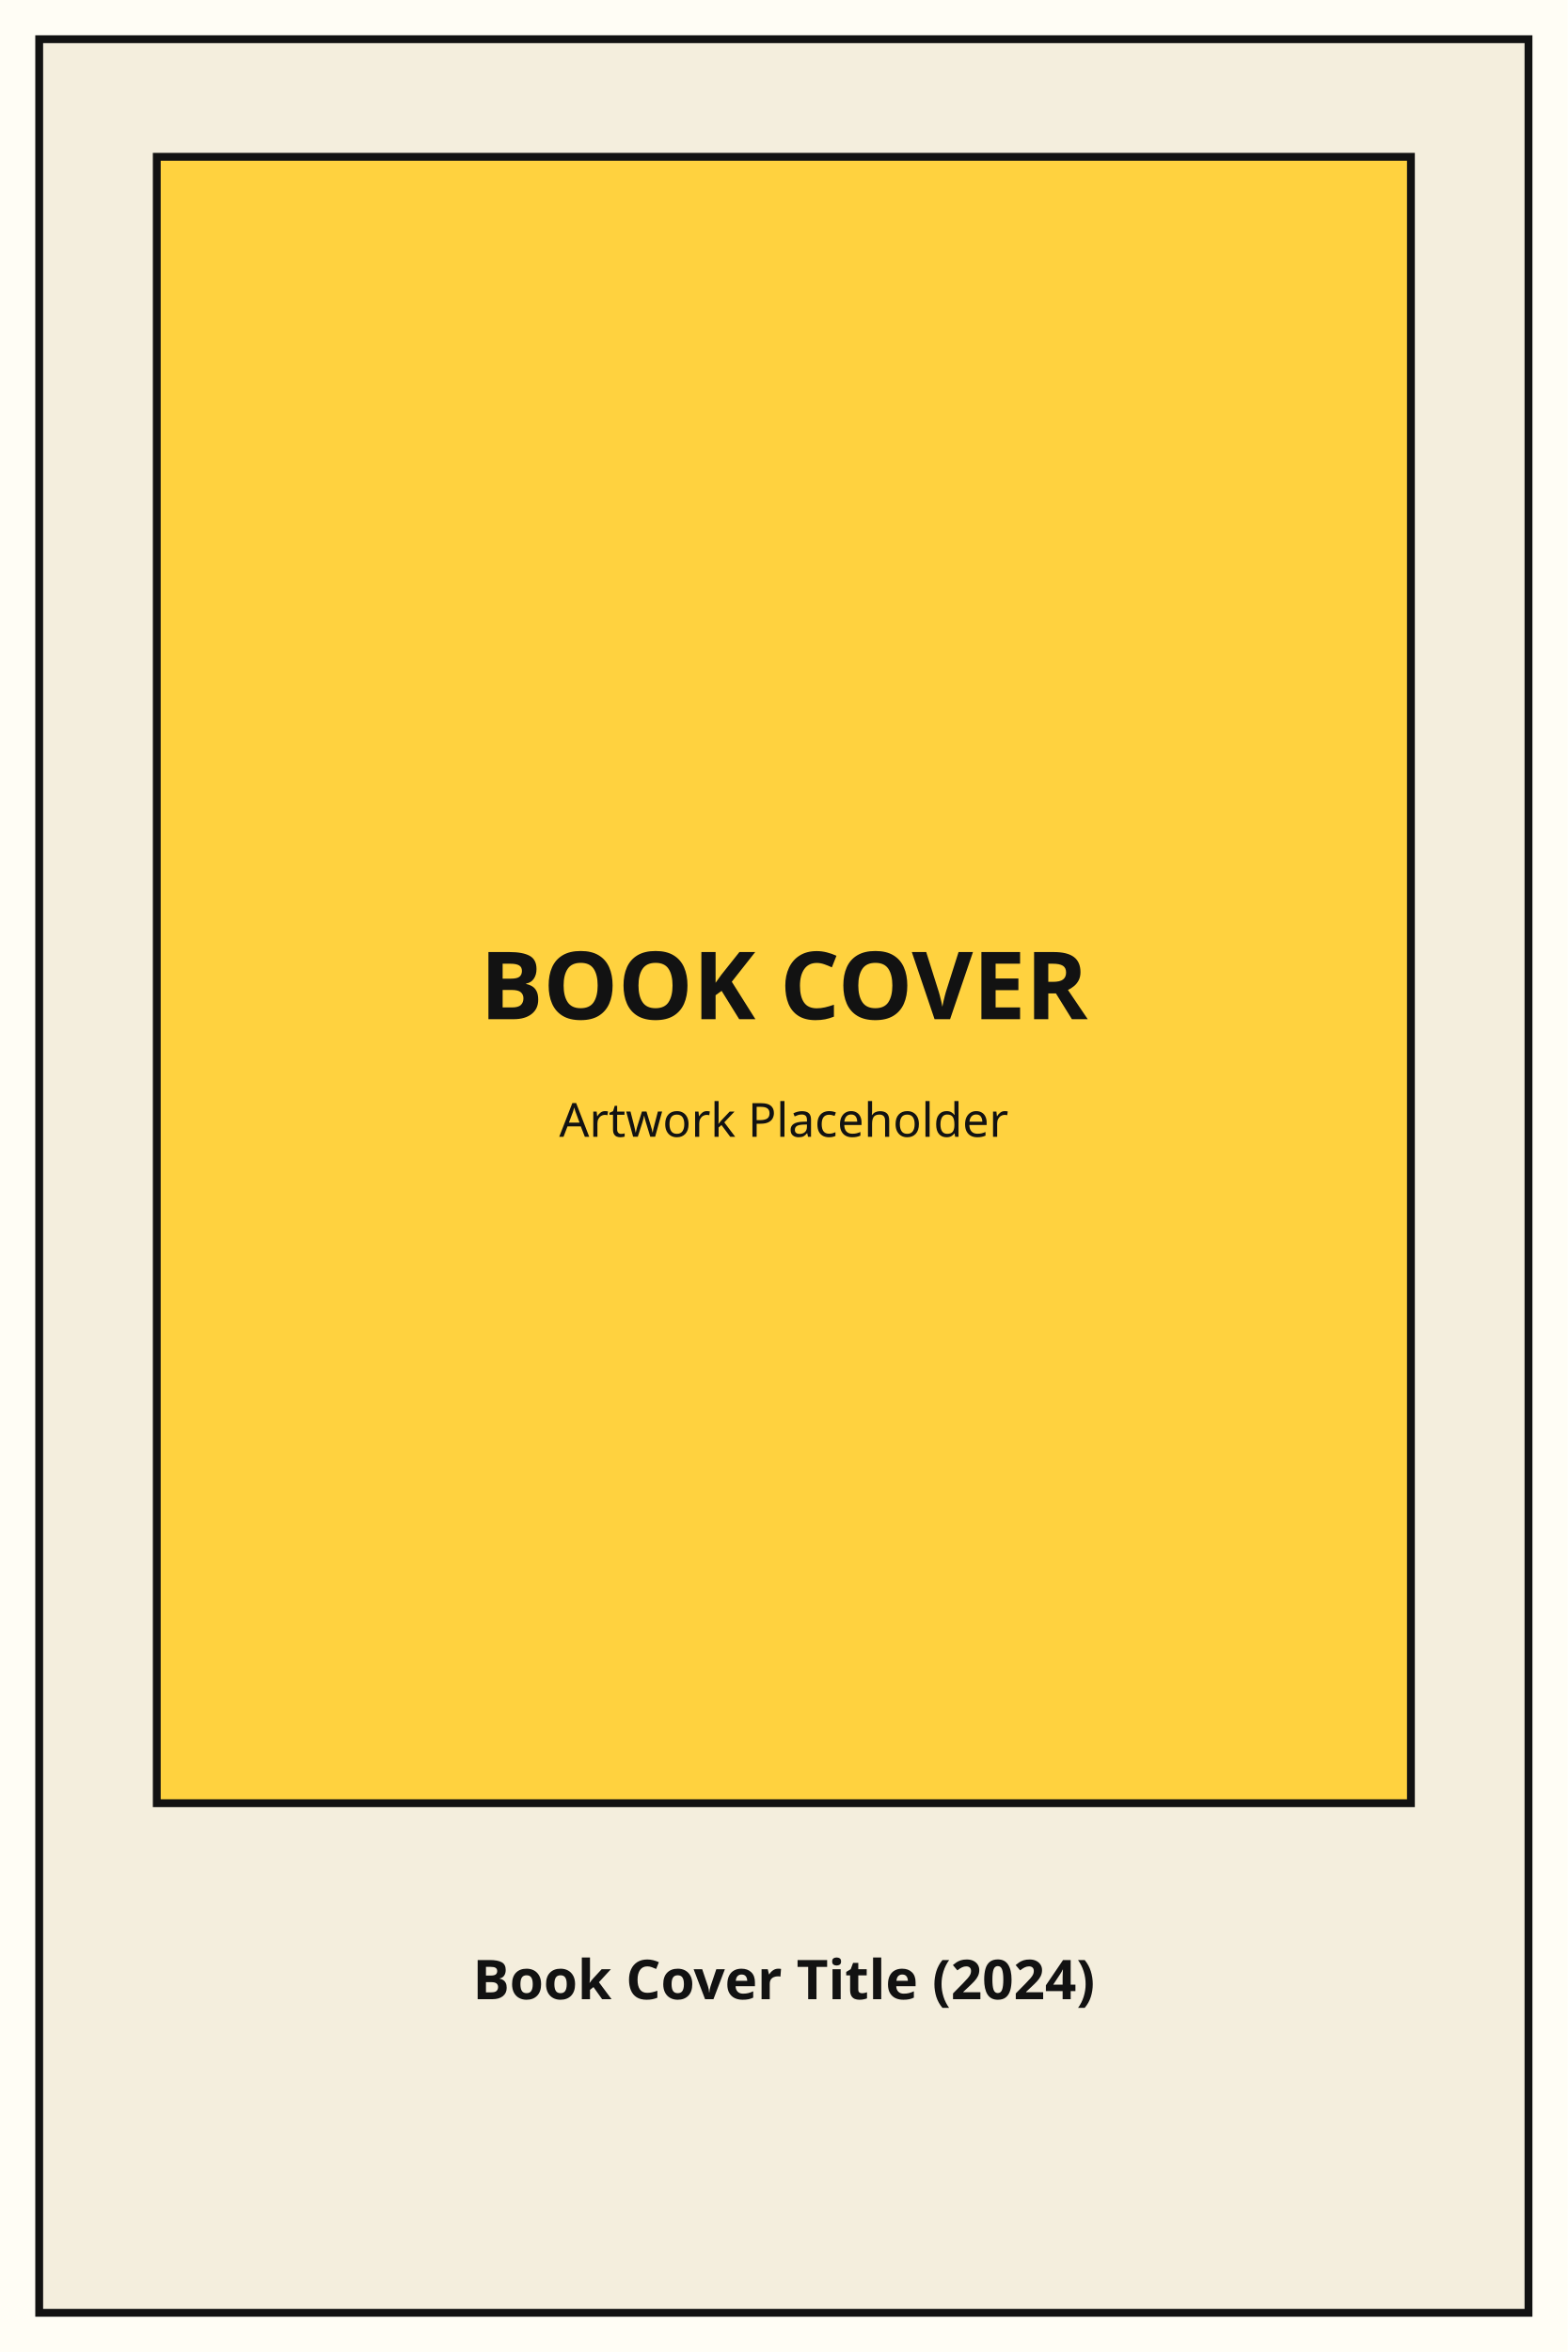
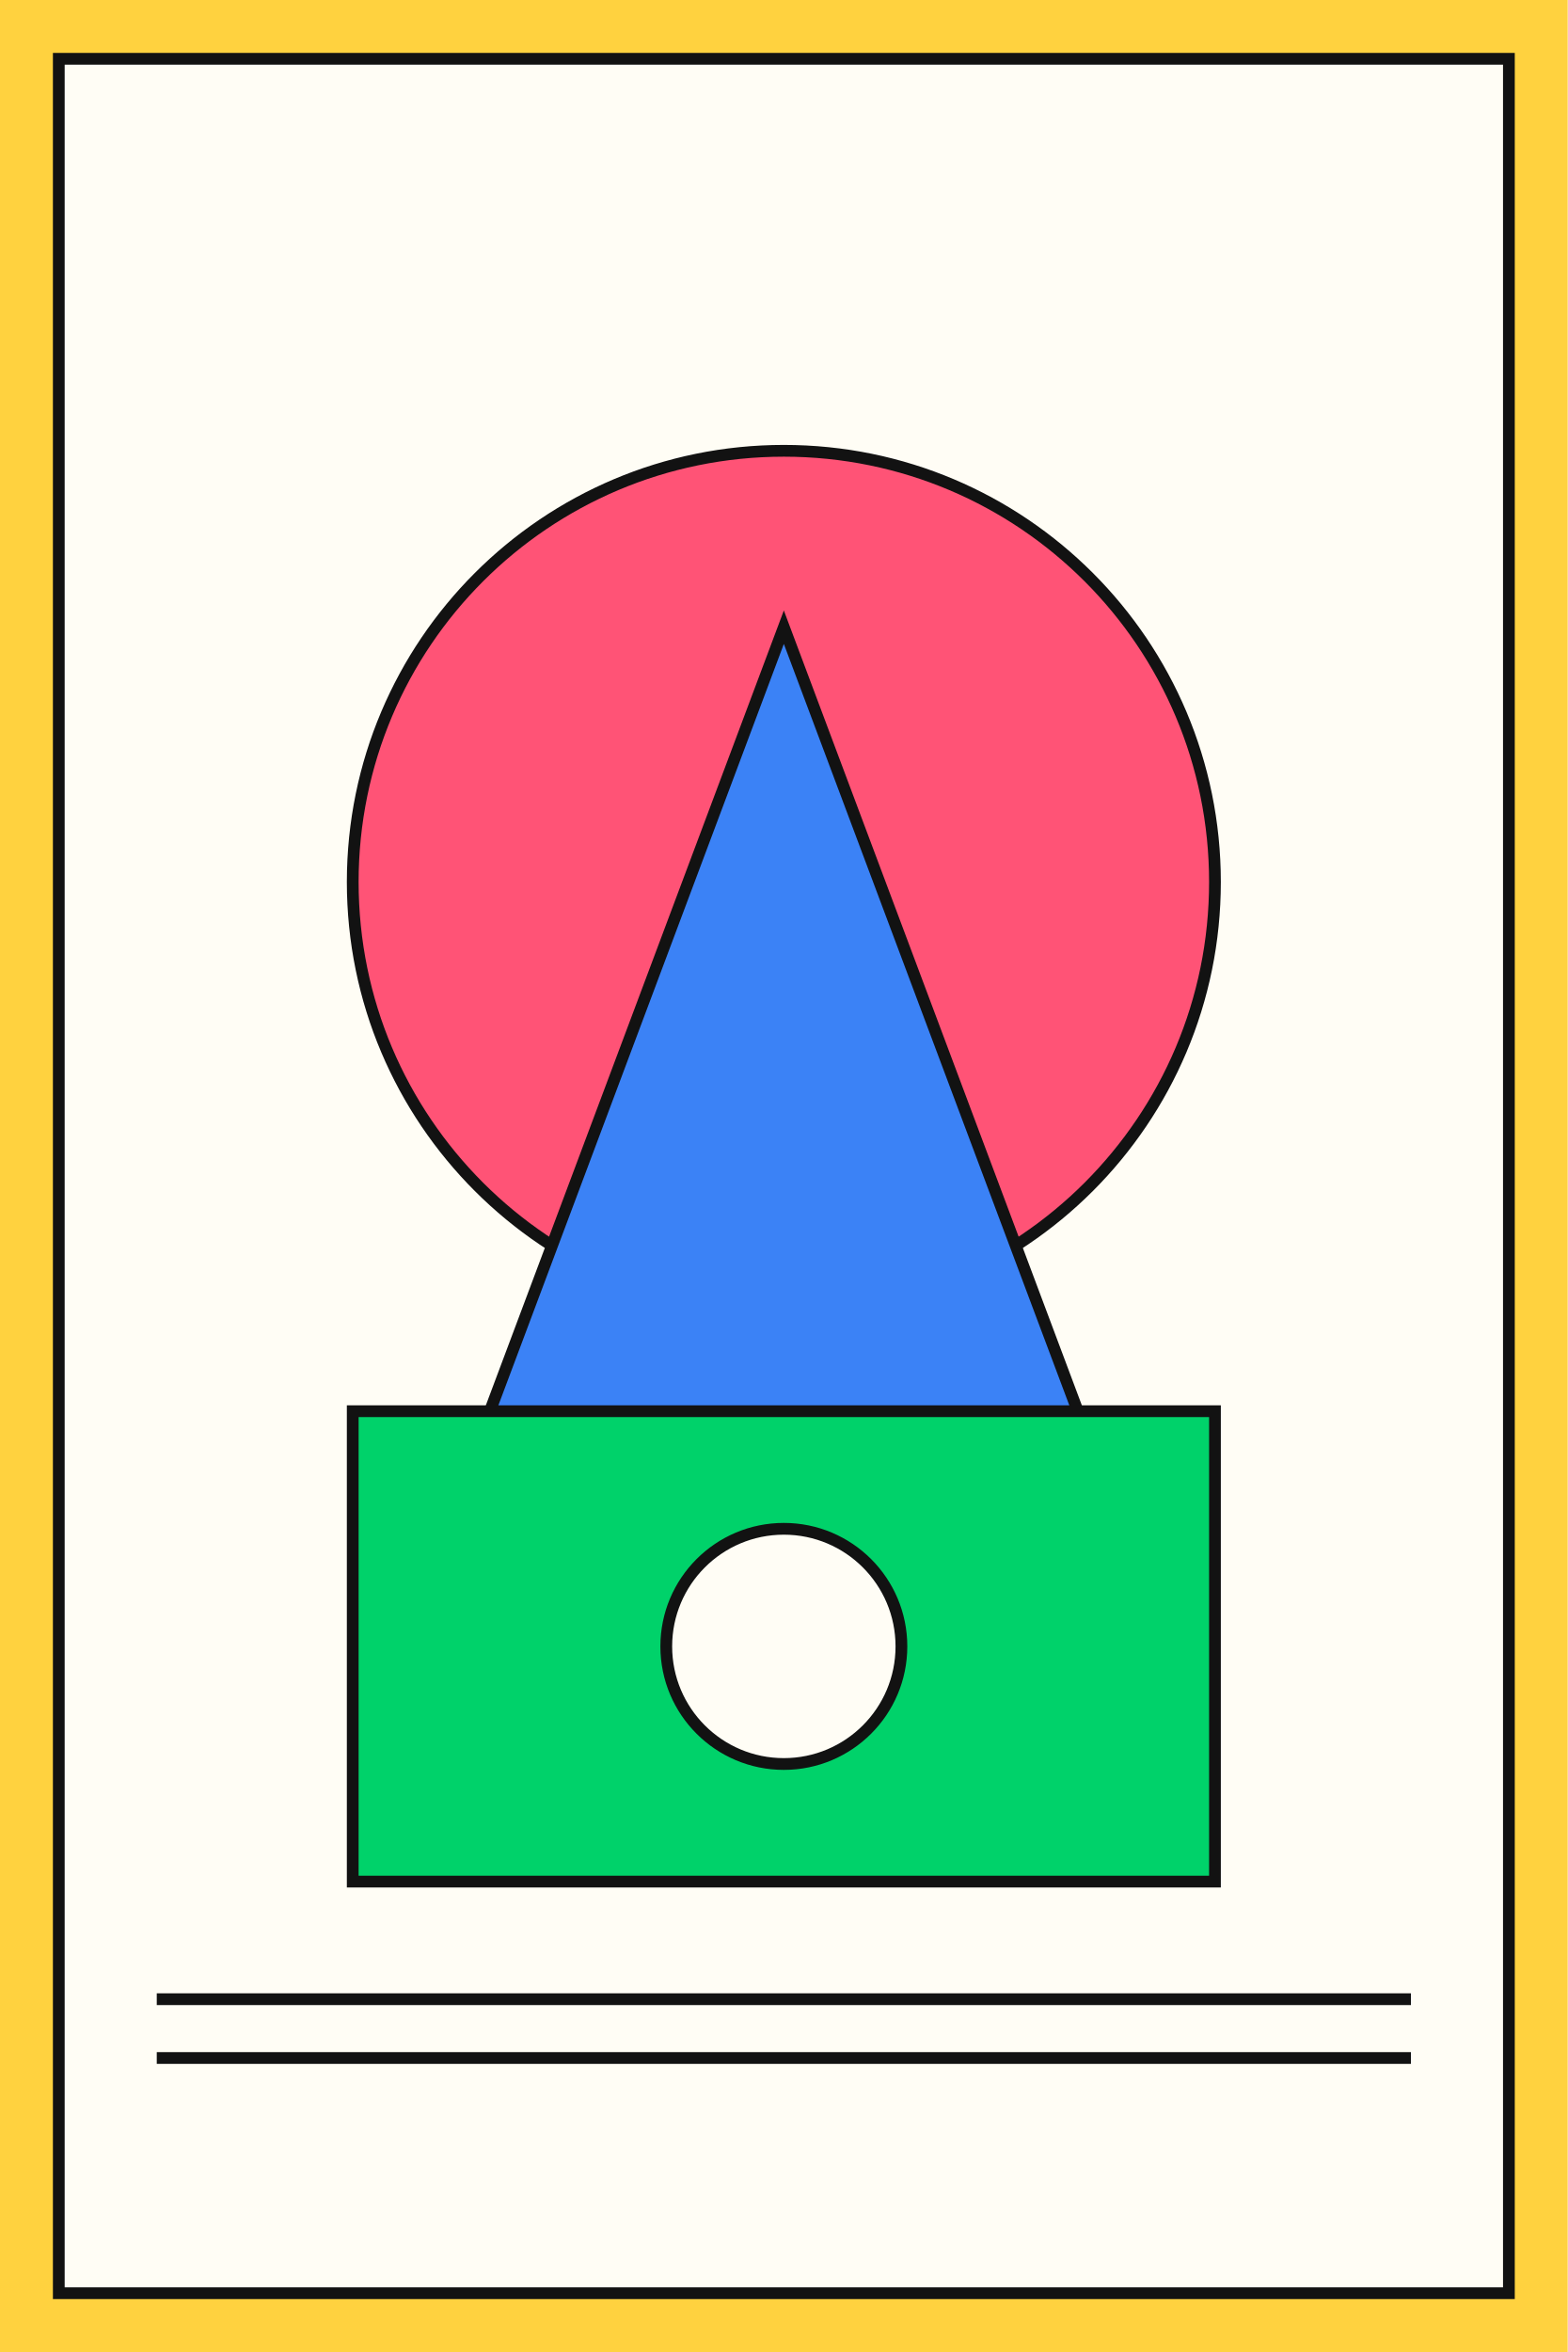
<svg xmlns="http://www.w3.org/2000/svg" viewBox="0 0 800 1200" width="800" height="1200">
-   <rect width="100%" height="100%" fill="#FFFDF5" />
-   <rect x="20" y="20" width="760" height="1160" fill="#F4EEDD" stroke="#121212" stroke-width="4" />
-   <rect x="80" y="80" width="640" height="840" fill="#FFD23F" stroke="#121212" stroke-width="4" />
-   <text x="400" y="520" font-family="sans-serif" font-size="48" font-weight="bold" fill="#121212" text-anchor="middle">BOOK COVER</text>
-   <text x="400" y="580" font-family="sans-serif" font-size="24" fill="#121212" text-anchor="middle">Artwork Placeholder</text>
-   <text x="400" y="1020" font-family="sans-serif" font-size="28" font-weight="600" fill="#121212" text-anchor="middle">Book Cover Title (2024)</text>
+   <rect width="100%" height="100%" fill="#FFD23F" />
+   <rect x="30" y="30" width="740" height="1140" fill="#FFFDF5" stroke="#121212" stroke-width="6" />
+   <circle cx="400" cy="450" r="220" fill="#FF5376" stroke="#121212" stroke-width="6" />
+   <polygon points="220,800 400,320 580,800" fill="#3B82F6" stroke="#121212" stroke-width="6" />
+   <rect x="180" y="720" width="440" height="240" fill="#00D26A" stroke="#121212" stroke-width="6" />
+   <circle cx="400" cy="840" r="60" fill="#FFFDF5" stroke="#121212" stroke-width="6" />
+   <line x1="80" y1="1020" x2="720" y2="1020" stroke="#121212" stroke-width="6" />
+   <line x1="80" y1="1050" x2="720" y2="1050" stroke="#121212" stroke-width="6" />
</svg>
